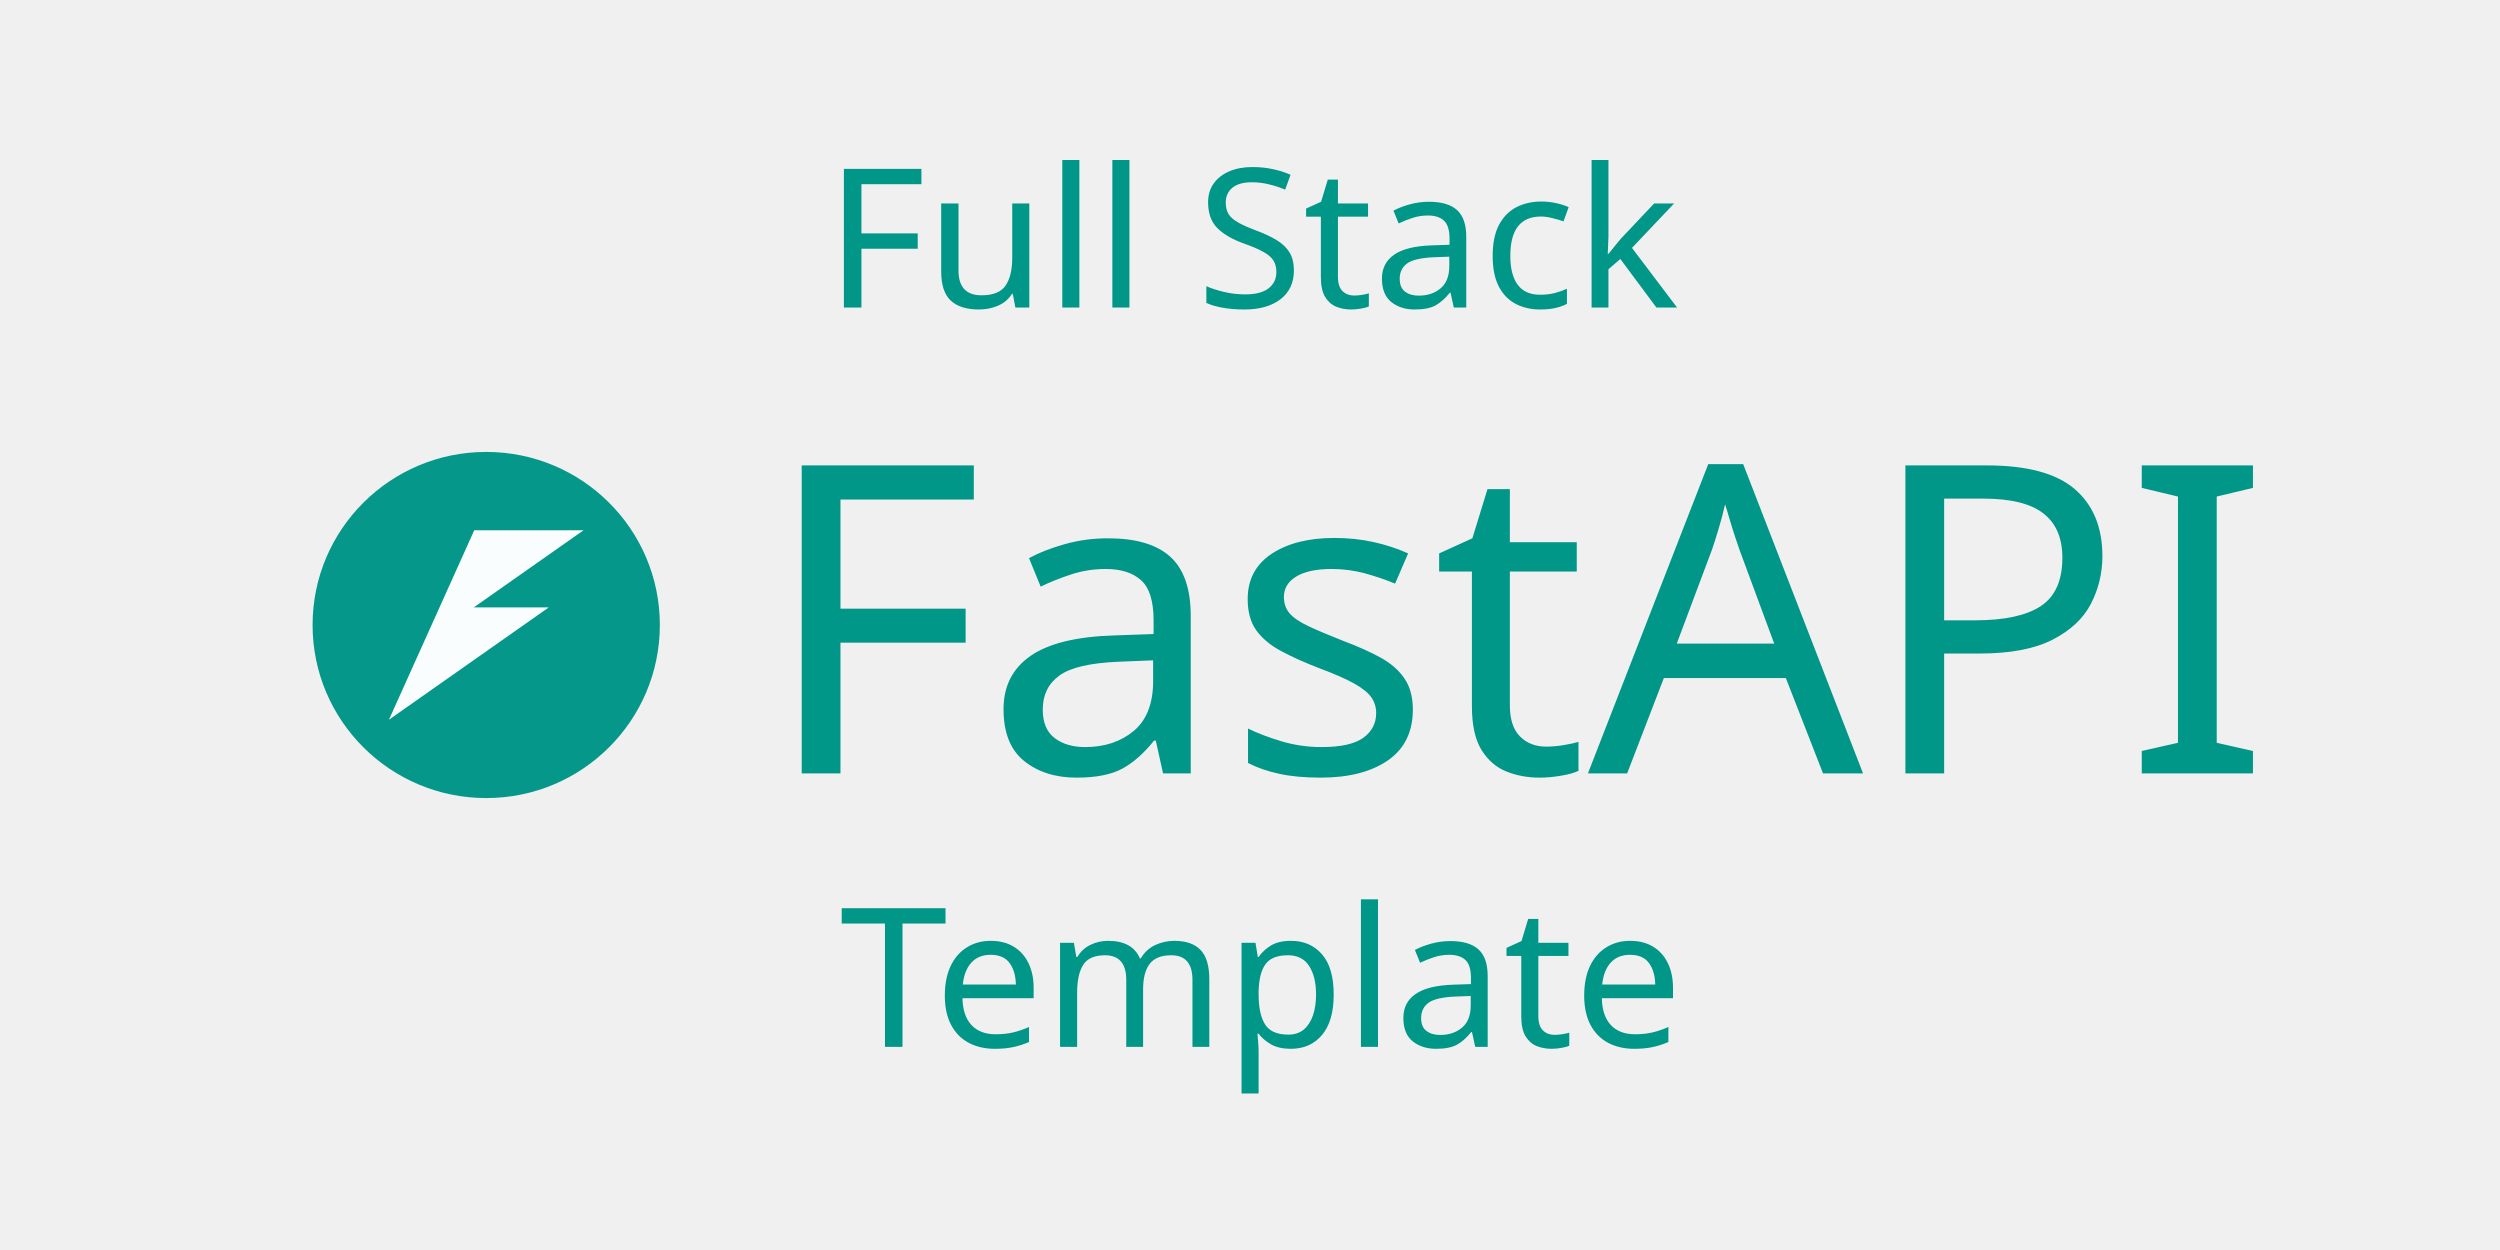
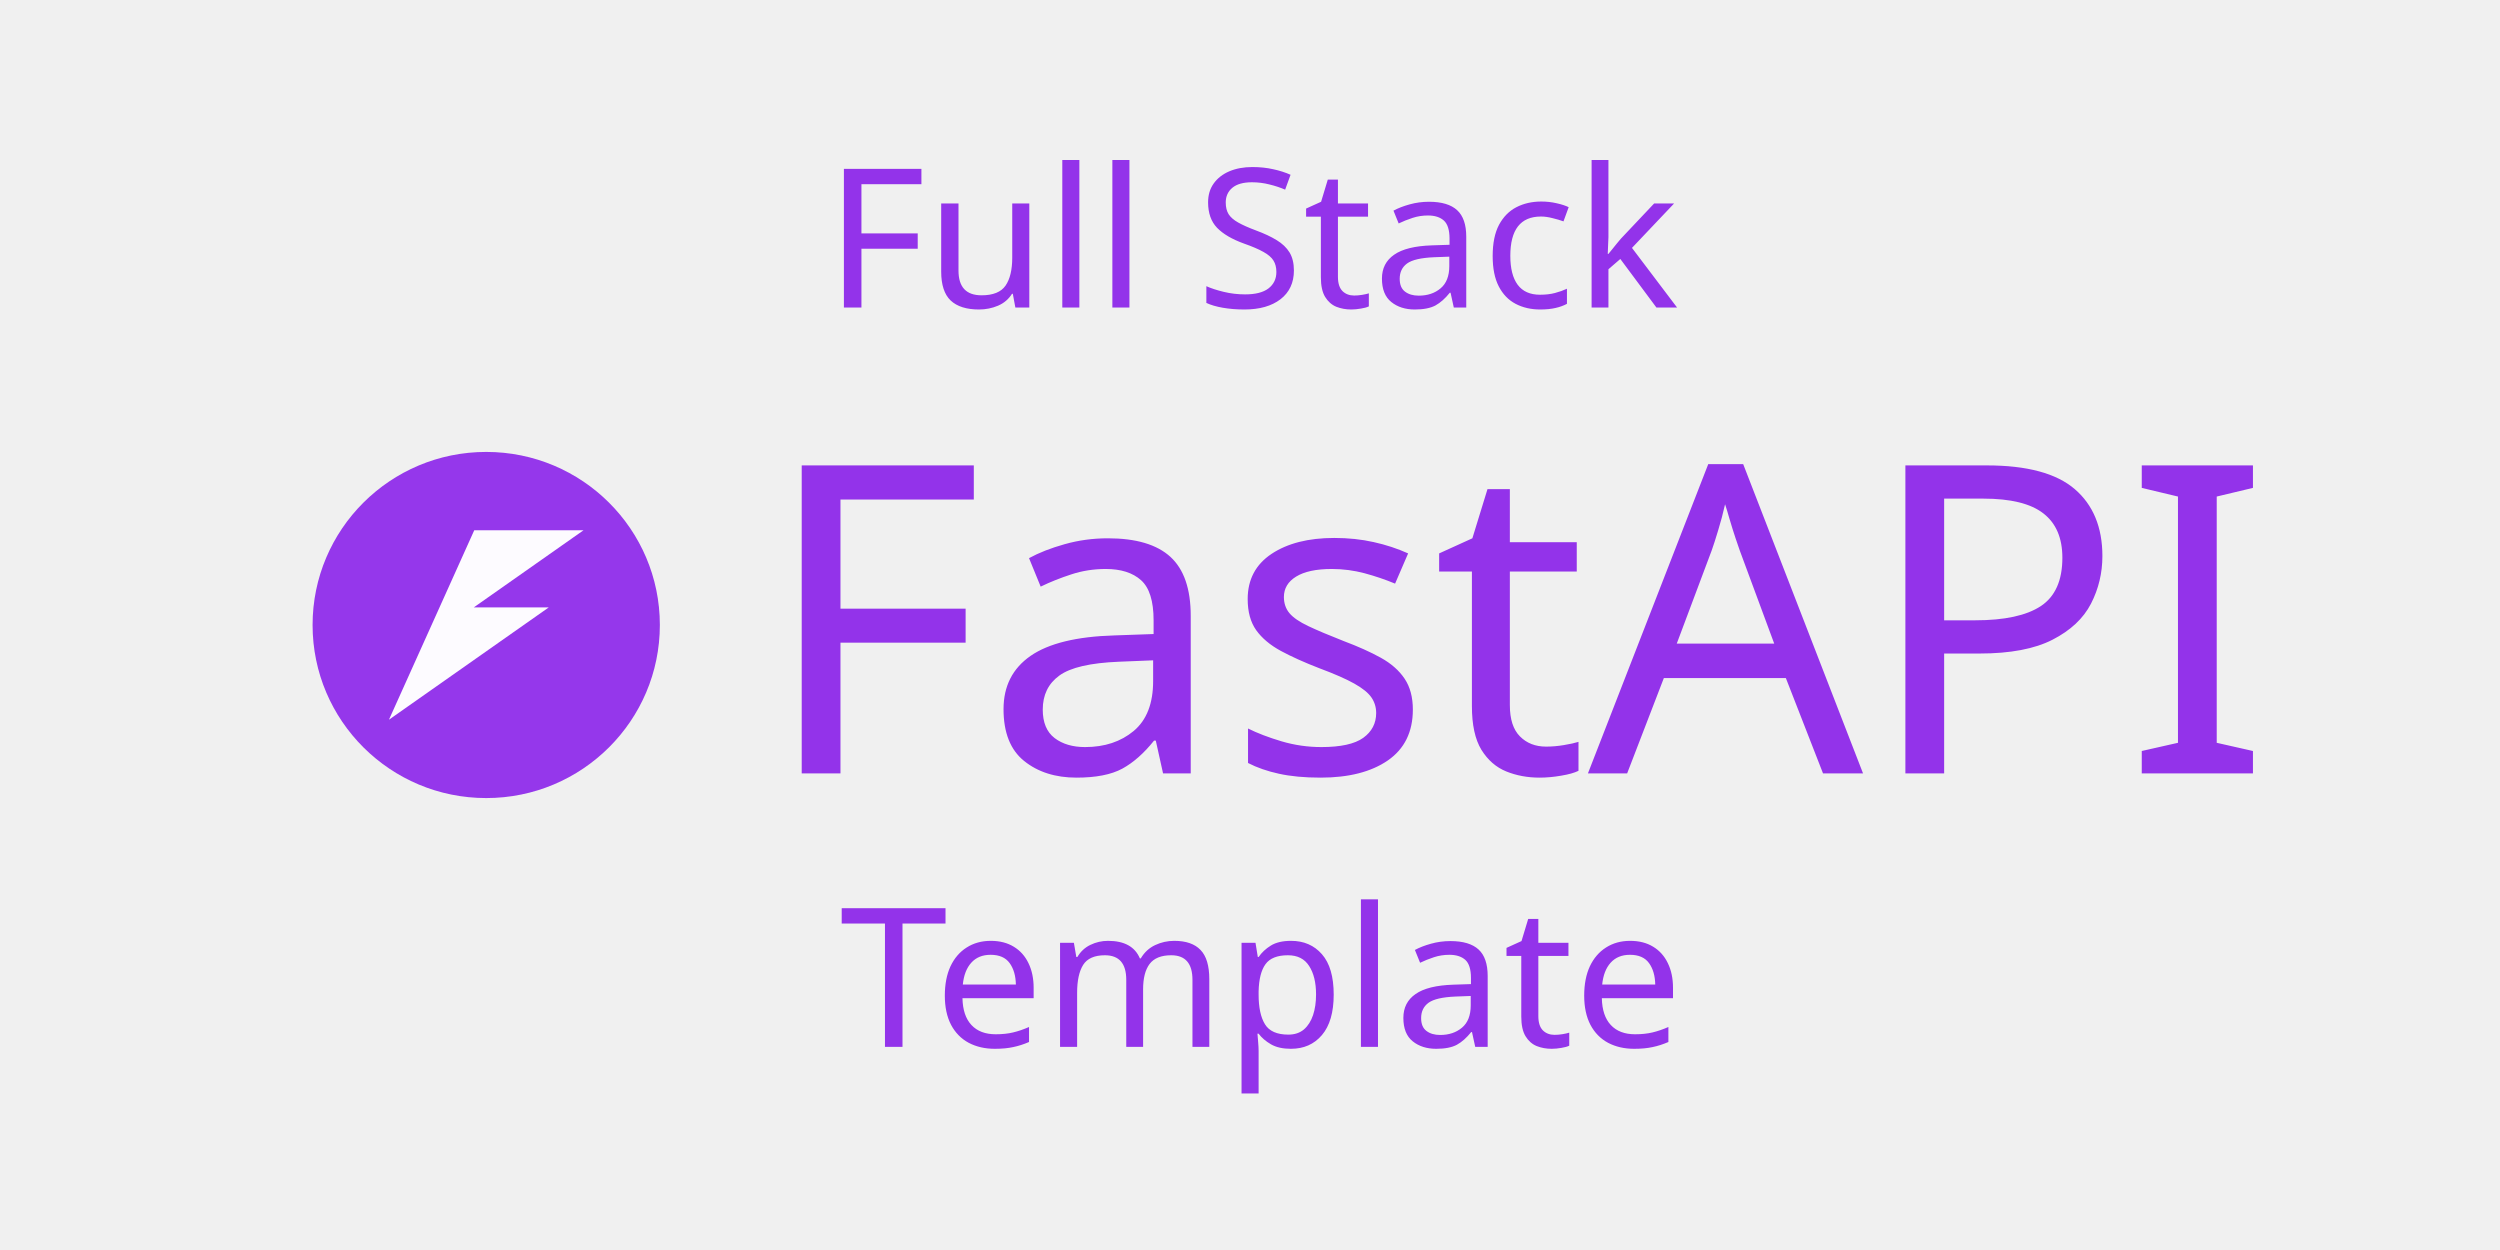
<svg xmlns="http://www.w3.org/2000/svg" id="svg8" version="1.1" viewBox="0 0 338.667 169.333" height="169.333mm" width="338.667mm">
  <defs id="defs2" />
  <g id="g1">
    <g id="g2106" transform="matrix(0.7077499,0,0,0.7054611,-616.8027,204.0467)">
-       <circle style="fill:#009688;fill-opacity:0.98;stroke:none;stroke-width:0.141;stop-color:#000000" id="path875-5-9-7-3-2-3-9-9-8-0-0-5-87-7" cx="964.562" cy="-169.223" r="33.234" />
+       <circle style="fill:#9333ea;fill-opacity:0.98;stroke:none;stroke-width:0.141;stop-color:#000000" id="path875-5-9-7-3-2-3-9-9-8-0-0-5-87-7" cx="964.562" cy="-169.223" r="33.234" />
      <path id="rect1249-6-3-4-4-3-6-6-1-2" style="fill:#ffffff;fill-opacity:0.98;stroke:none;stroke-width:0.147;stop-color:#000000" d="m 962.269,-187.408 -6.644,14.804 -3.036,6.764 -6.645,14.804 30.591,-21.568 h -14.353 l 20.997,-14.804 z" />
    </g>
-     <text id="text979-3" y="104.765" x="102.934" style="font-style:normal;font-weight:normal;font-size:58.426px;line-height:1.25;font-family:sans-serif;letter-spacing:0px;word-spacing:0px;fill:#009688;fill-opacity:1;stroke:none;stroke-width:1.461" xml:space="preserve">
-       <tspan style="font-style:normal;font-variant:normal;font-weight:normal;font-stretch:normal;font-family:Ubuntu;-inkscape-font-specification:Ubuntu;fill:#009688;fill-opacity:1;stroke-width:1.461" y="104.765" x="102.934" id="tspan977-7">FastAPI</tspan>
+     <text id="text979-3" y="104.765" x="102.934" style="font-style:normal;font-weight:normal;font-size:58.426px;line-height:1.25;font-family:sans-serif;letter-spacing:0px;word-spacing:0px;fill:#9333ea;fill-opacity:1;stroke:none;stroke-width:1.461" xml:space="preserve">
+       <tspan style="font-style:normal;font-variant:normal;font-weight:normal;font-stretch:normal;font-family:Ubuntu;-inkscape-font-specification:Ubuntu;fill:#9333ea;fill-opacity:1;stroke-width:1.461" y="104.765" x="102.934" id="tspan977-7">FastAPI</tspan>
    </text>
  </g>
-   <text id="text979-3-9" y="41.659" x="111.773" style="font-style:normal;font-weight:normal;font-size:26.295px;line-height:1.05;font-family:sans-serif;letter-spacing:0px;word-spacing:0px;fill:#009688;fill-opacity:1;stroke:none;stroke-width:0.657" xml:space="preserve">
-     <tspan style="font-style:normal;font-variant:normal;font-weight:normal;font-stretch:normal;line-height:1.05;font-family:Ubuntu;-inkscape-font-specification:Ubuntu;fill:#009688;fill-opacity:1;stroke-width:0.657" y="41.659" x="111.773" id="tspan977-7-6">Full Stack</tspan>
+   <text id="text979-3-9" y="41.659" x="111.773" style="font-style:normal;font-weight:normal;font-size:26.295px;line-height:1.05;font-family:sans-serif;letter-spacing:0px;word-spacing:0px;fill:#9333ea;fill-opacity:1;stroke:none;stroke-width:0.657" xml:space="preserve">
+     <tspan style="font-style:normal;font-variant:normal;font-weight:normal;font-stretch:normal;line-height:1.05;font-family:Ubuntu;-inkscape-font-specification:Ubuntu;fill:#9333ea;fill-opacity:1;stroke-width:0.657" y="41.659" x="111.773" id="tspan977-7-6">Full Stack</tspan>
  </text>
-   <text id="text979-3-9-3" y="141.814" x="113.758" style="font-style:normal;font-weight:normal;font-size:26.295px;line-height:1.05;font-family:sans-serif;letter-spacing:0px;word-spacing:0px;fill:#009688;fill-opacity:1;stroke:none;stroke-width:0.657" xml:space="preserve">
-     <tspan style="font-style:normal;font-variant:normal;font-weight:normal;font-stretch:normal;line-height:1.05;font-family:Ubuntu;-inkscape-font-specification:Ubuntu;fill:#009688;fill-opacity:1;stroke-width:0.657" y="141.814" x="113.758" id="tspan977-7-6-2">Template</tspan>
+   <text id="text979-3-9-3" y="141.814" x="113.758" style="font-style:normal;font-weight:normal;font-size:26.295px;line-height:1.05;font-family:sans-serif;letter-spacing:0px;word-spacing:0px;fill:#9333ea;fill-opacity:1;stroke:none;stroke-width:0.657" xml:space="preserve">
+     <tspan style="font-style:normal;font-variant:normal;font-weight:normal;font-stretch:normal;line-height:1.05;font-family:Ubuntu;-inkscape-font-specification:Ubuntu;fill:#9333ea;fill-opacity:1;stroke-width:0.657" y="141.814" x="113.758" id="tspan977-7-6-2">Template</tspan>
  </text>
</svg>
